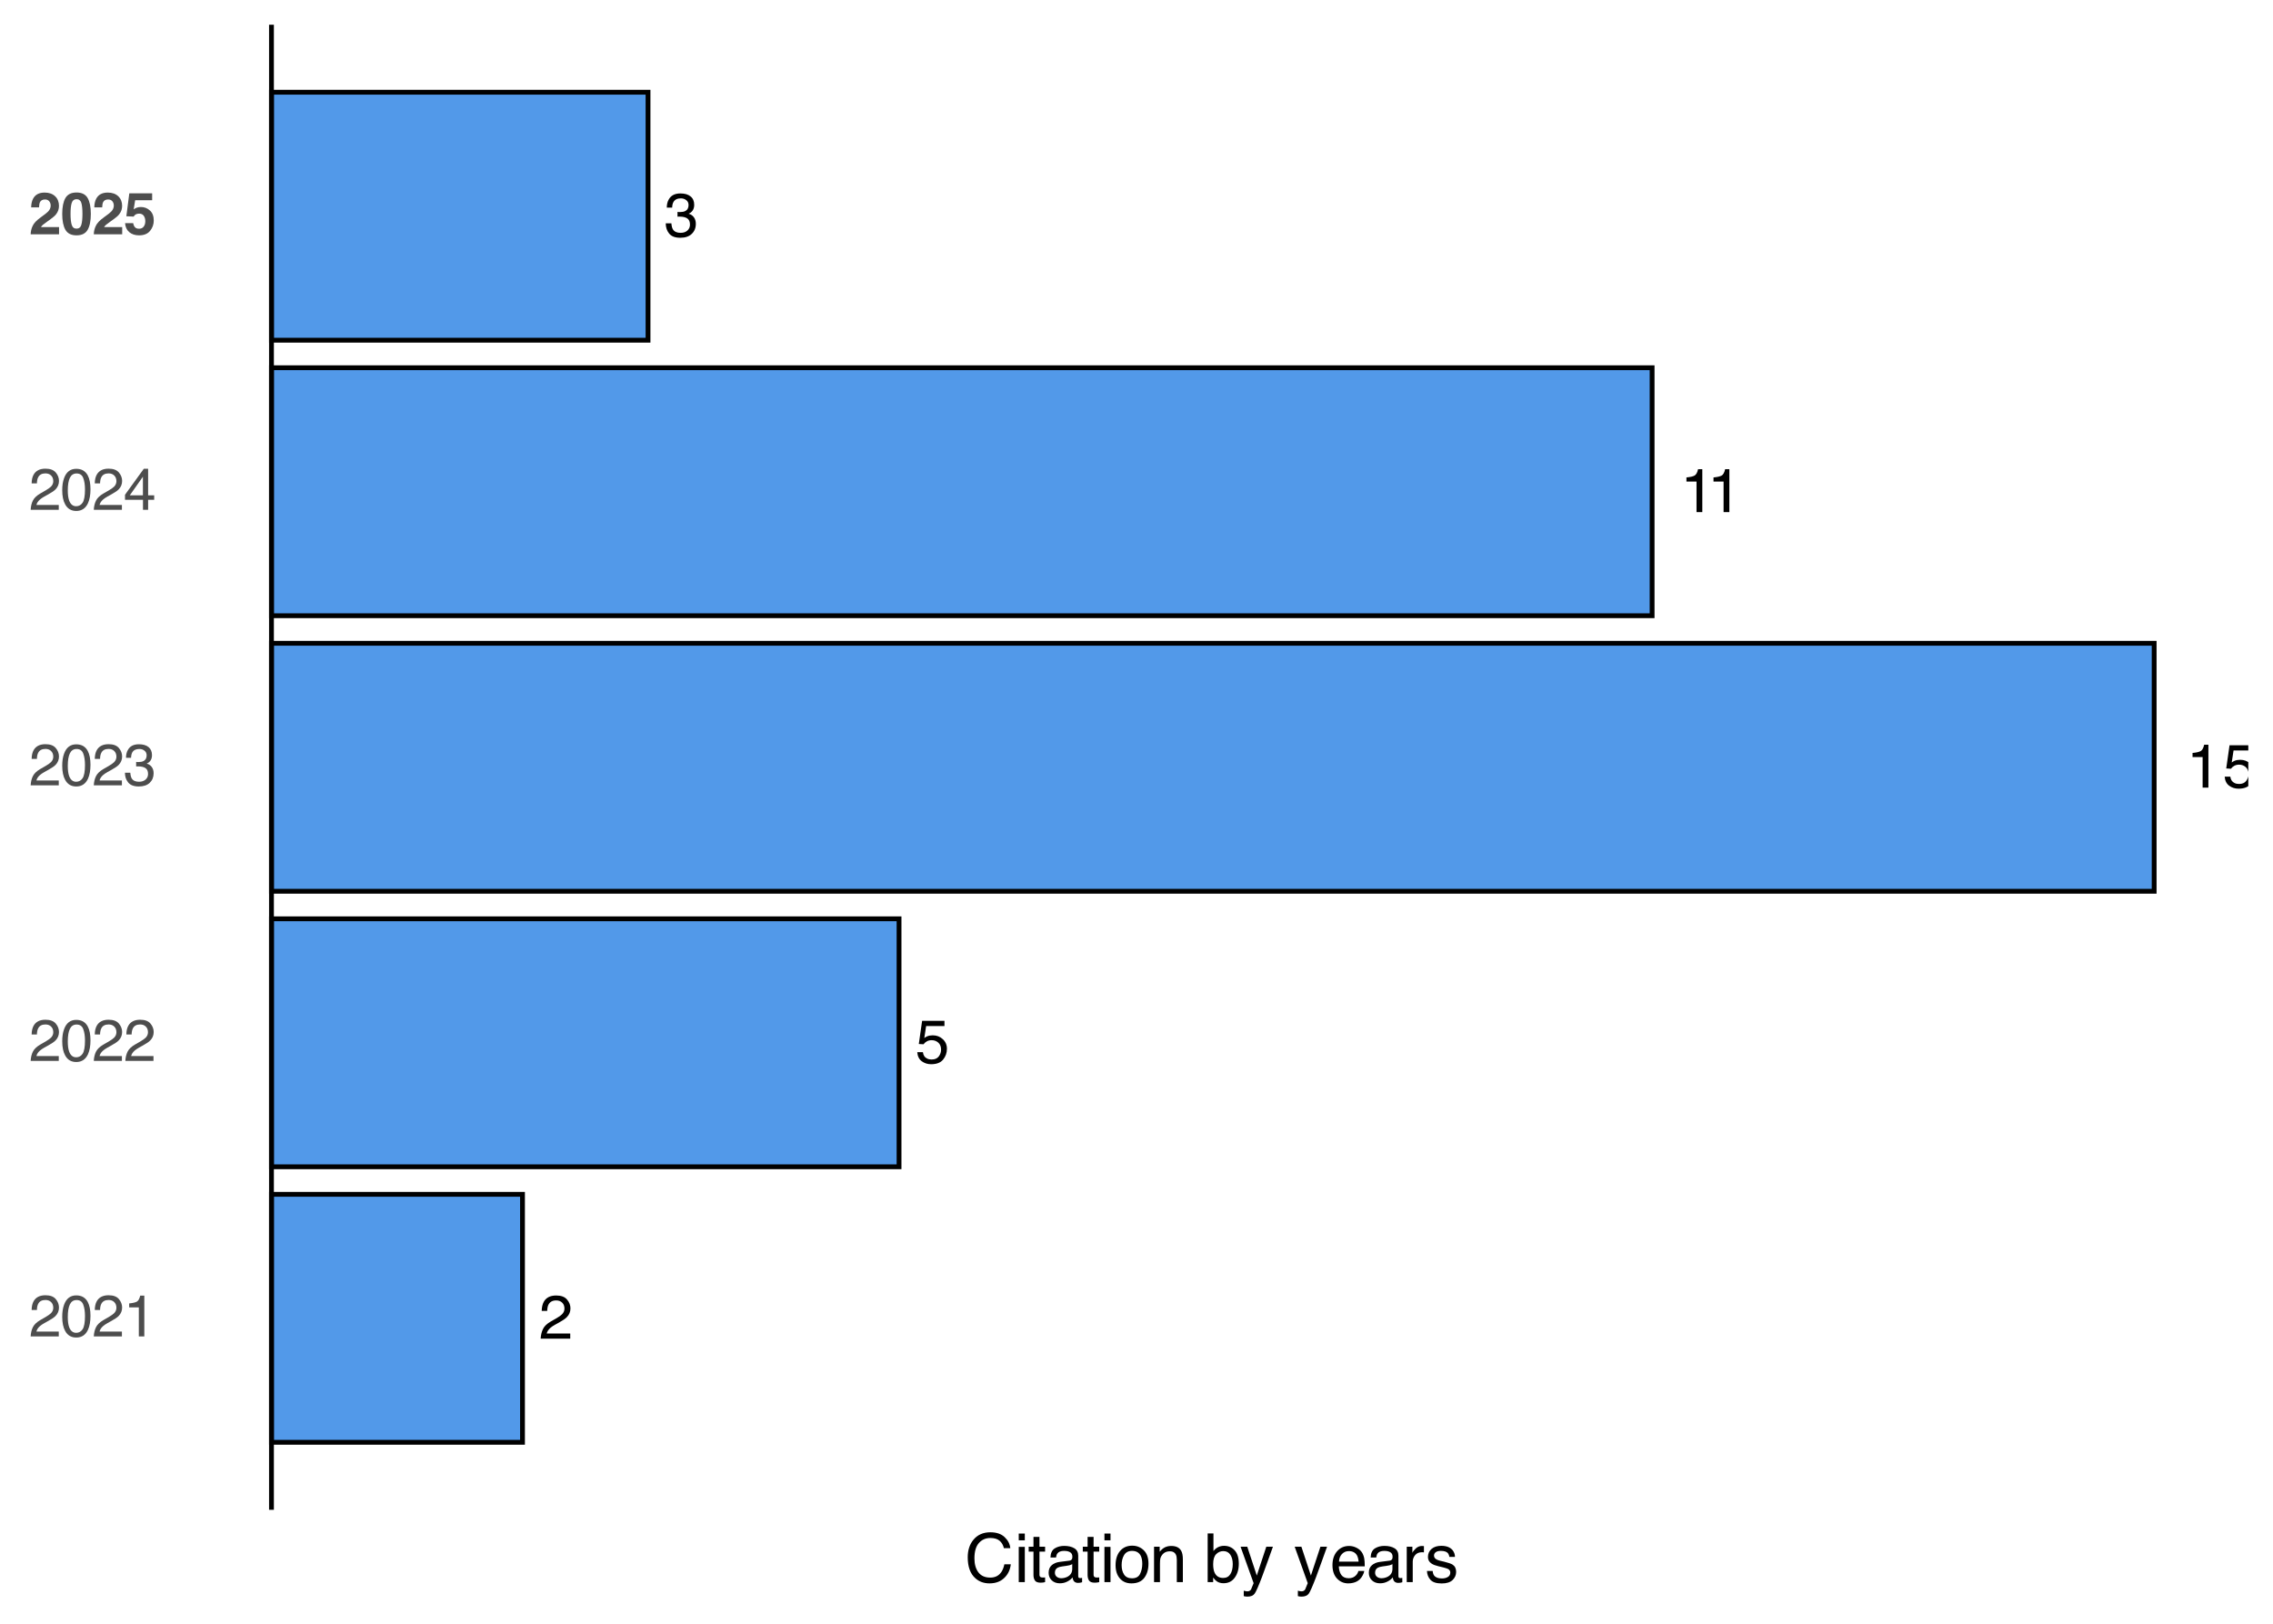
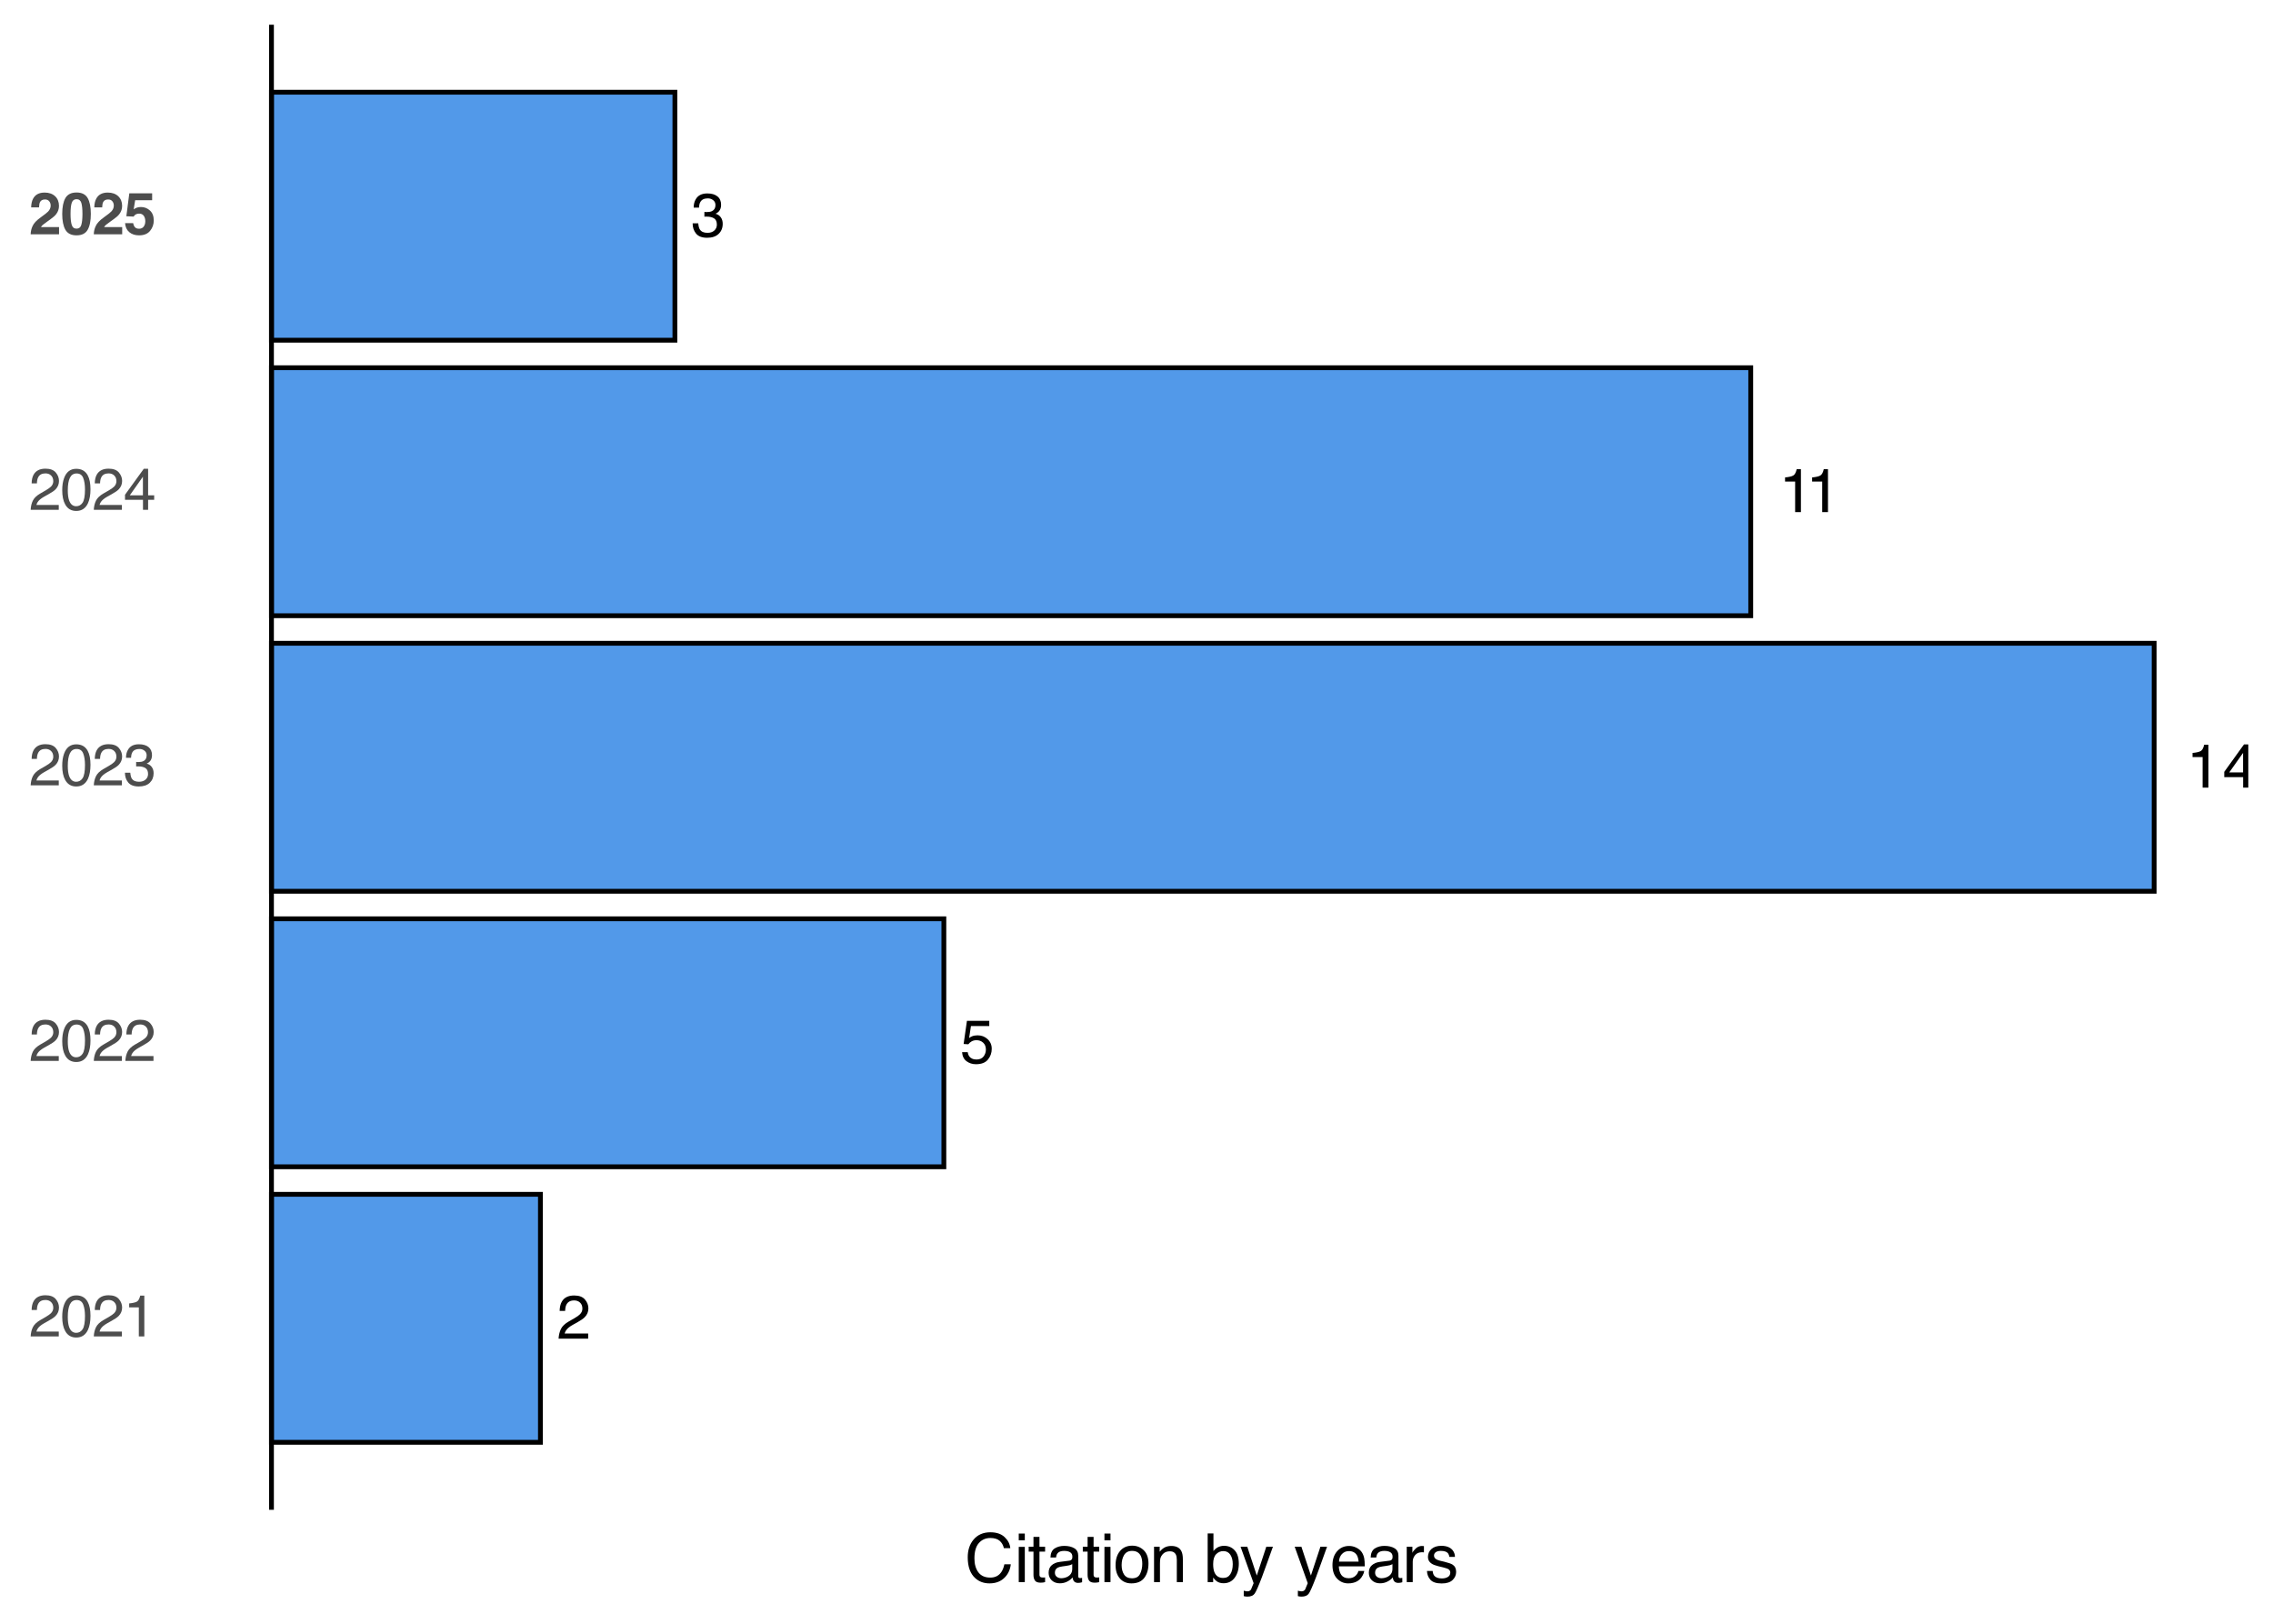
<svg xmlns="http://www.w3.org/2000/svg" xmlns:xlink="http://www.w3.org/1999/xlink" width="504" height="360" viewBox="0 0 504 360">
  <defs>
    <g>
      <g id="glyph-0-0">
        <path d="M 0.438 0 L 0.438 -9.797 L 8.219 -9.797 L 8.219 0 Z M 6.984 -1.234 L 6.984 -8.562 L 1.672 -8.562 L 1.672 -1.234 Z M 6.984 -1.234 " />
      </g>
      <g id="glyph-0-1">
        <path d="M 0.422 0 C 0.473 -0.82 0.645 -1.535 0.938 -2.141 C 1.227 -2.754 1.805 -3.312 2.672 -3.812 L 3.953 -4.547 C 4.523 -4.879 4.926 -5.164 5.156 -5.406 C 5.52 -5.77 5.703 -6.191 5.703 -6.672 C 5.703 -7.223 5.535 -7.66 5.203 -7.984 C 4.867 -8.316 4.426 -8.484 3.875 -8.484 C 3.051 -8.484 2.477 -8.172 2.156 -7.547 C 1.988 -7.211 1.895 -6.75 1.875 -6.156 L 0.656 -6.156 C 0.676 -6.988 0.832 -7.664 1.125 -8.188 C 1.645 -9.113 2.562 -9.578 3.875 -9.578 C 4.969 -9.578 5.766 -9.281 6.266 -8.688 C 6.773 -8.102 7.031 -7.445 7.031 -6.719 C 7.031 -5.957 6.758 -5.305 6.219 -4.766 C 5.906 -4.441 5.348 -4.055 4.547 -3.609 L 3.641 -3.109 C 3.203 -2.867 2.859 -2.641 2.609 -2.422 C 2.16 -2.035 1.879 -1.609 1.766 -1.141 L 6.984 -1.141 L 6.984 0 Z M 0.422 0 " />
      </g>
      <g id="glyph-0-2">
        <path d="M 1.688 -2.438 C 1.77 -1.75 2.086 -1.273 2.641 -1.016 C 2.922 -0.879 3.25 -0.812 3.625 -0.812 C 4.332 -0.812 4.859 -1.035 5.203 -1.484 C 5.547 -1.941 5.719 -2.445 5.719 -3 C 5.719 -3.664 5.516 -4.18 5.109 -4.547 C 4.703 -4.91 4.211 -5.094 3.641 -5.094 C 3.234 -5.094 2.879 -5.008 2.578 -4.844 C 2.285 -4.688 2.035 -4.469 1.828 -4.188 L 0.781 -4.25 L 1.516 -9.391 L 6.469 -9.391 L 6.469 -8.234 L 2.406 -8.234 L 2 -5.578 C 2.227 -5.742 2.441 -5.867 2.641 -5.953 C 2.992 -6.098 3.406 -6.172 3.875 -6.172 C 4.75 -6.172 5.488 -5.891 6.094 -5.328 C 6.707 -4.766 7.016 -4.051 7.016 -3.188 C 7.016 -2.281 6.734 -1.484 6.172 -0.797 C 5.617 -0.109 4.727 0.234 3.5 0.234 C 2.727 0.234 2.039 0.016 1.438 -0.422 C 0.844 -0.859 0.508 -1.531 0.438 -2.438 Z M 1.688 -2.438 " />
      </g>
      <g id="glyph-0-3">
        <path d="M 1.312 -6.766 L 1.312 -7.688 C 2.176 -7.77 2.781 -7.91 3.125 -8.109 C 3.469 -8.305 3.723 -8.773 3.891 -9.516 L 4.828 -9.516 L 4.828 0 L 3.547 0 L 3.547 -6.766 Z M 1.312 -6.766 " />
      </g>
      <g id="glyph-0-4">
+         <path d="M 4.516 -3.375 L 4.516 -7.703 L 1.453 -3.375 Z M 4.531 0 L 4.531 -2.328 L 0.344 -2.328 L 0.344 -3.5 L 4.719 -9.578 L 5.734 -9.578 L 5.734 -3.375 L 7.141 -3.375 L 7.141 -2.328 L 5.734 -2.328 L 5.734 0 Z M 4.531 0 " />
+       </g>
+       <g id="glyph-0-5">
        <path d="M 3.547 0.266 C 2.422 0.266 1.602 -0.039 1.094 -0.656 C 0.582 -1.281 0.328 -2.039 0.328 -2.938 L 1.578 -2.938 C 1.629 -2.312 1.742 -1.863 1.922 -1.594 C 2.234 -1.082 2.797 -0.828 3.609 -0.828 C 4.242 -0.828 4.75 -0.992 5.125 -1.328 C 5.508 -1.672 5.703 -2.109 5.703 -2.641 C 5.703 -3.305 5.5 -3.77 5.094 -4.031 C 4.695 -4.289 4.141 -4.422 3.422 -4.422 C 3.348 -4.422 3.27 -4.422 3.188 -4.422 C 3.102 -4.422 3.02 -4.414 2.938 -4.406 L 2.938 -5.469 C 3.062 -5.457 3.164 -5.445 3.25 -5.438 C 3.332 -5.438 3.422 -5.438 3.516 -5.438 C 3.961 -5.438 4.332 -5.504 4.625 -5.641 C 5.133 -5.891 5.391 -6.336 5.391 -6.984 C 5.391 -7.453 5.219 -7.816 4.875 -8.078 C 4.539 -8.336 4.148 -8.469 3.703 -8.469 C 2.898 -8.469 2.348 -8.203 2.047 -7.672 C 1.867 -7.379 1.77 -6.961 1.75 -6.422 L 0.562 -6.422 C 0.562 -7.129 0.707 -7.734 1 -8.234 C 1.488 -9.117 2.348 -9.562 3.578 -9.562 C 4.547 -9.562 5.297 -9.344 5.828 -8.906 C 6.367 -8.477 6.641 -7.852 6.641 -7.031 C 6.641 -6.438 6.477 -5.957 6.156 -5.594 C 5.969 -5.375 5.719 -5.195 5.406 -5.062 C 5.906 -4.926 6.297 -4.66 6.578 -4.266 C 6.859 -3.879 7 -3.398 7 -2.828 C 7 -1.91 6.695 -1.164 6.094 -0.594 C 5.5 -0.02 4.648 0.266 3.547 0.266 Z M 3.547 0.266 " />
      </g>
      <g id="glyph-1-0">
        <path d="M 0.422 0 L 0.422 -9.328 L 7.828 -9.328 L 7.828 0 Z M 6.656 -1.172 L 6.656 -8.156 L 1.594 -8.156 L 1.594 -1.172 Z M 6.656 -1.172 " />
      </g>
      <g id="glyph-1-1">
        <path d="M 0.406 0 C 0.445 -0.781 0.609 -1.457 0.891 -2.031 C 1.172 -2.613 1.723 -3.145 2.547 -3.625 L 3.766 -4.328 C 4.305 -4.648 4.688 -4.922 4.906 -5.141 C 5.25 -5.492 5.422 -5.895 5.422 -6.344 C 5.422 -6.875 5.258 -7.297 4.938 -7.609 C 4.625 -7.922 4.207 -8.078 3.688 -8.078 C 2.895 -8.078 2.352 -7.781 2.062 -7.188 C 1.895 -6.863 1.805 -6.422 1.797 -5.859 L 0.625 -5.859 C 0.633 -6.648 0.781 -7.297 1.062 -7.797 C 1.562 -8.68 2.438 -9.125 3.688 -9.125 C 4.727 -9.125 5.488 -8.844 5.969 -8.281 C 6.445 -7.719 6.688 -7.094 6.688 -6.406 C 6.688 -5.676 6.43 -5.051 5.922 -4.531 C 5.629 -4.227 5.098 -3.863 4.328 -3.438 L 3.453 -2.953 C 3.047 -2.723 2.723 -2.504 2.484 -2.297 C 2.055 -1.93 1.789 -1.523 1.688 -1.078 L 6.641 -1.078 L 6.641 0 Z M 0.406 0 " />
      </g>
      <g id="glyph-1-2">
        <path d="M 3.516 -9.094 C 4.691 -9.094 5.539 -8.609 6.062 -7.641 C 6.469 -6.891 6.672 -5.863 6.672 -4.562 C 6.672 -3.32 6.488 -2.297 6.125 -1.484 C 5.594 -0.328 4.723 0.25 3.516 0.25 C 2.422 0.25 1.609 -0.223 1.078 -1.172 C 0.629 -1.961 0.406 -3.023 0.406 -4.359 C 0.406 -5.391 0.539 -6.273 0.812 -7.016 C 1.312 -8.398 2.211 -9.094 3.516 -9.094 Z M 3.5 -0.797 C 4.094 -0.797 4.566 -1.055 4.922 -1.578 C 5.273 -2.109 5.453 -3.086 5.453 -4.516 C 5.453 -5.547 5.32 -6.395 5.062 -7.062 C 4.812 -7.727 4.32 -8.062 3.594 -8.062 C 2.914 -8.062 2.422 -7.742 2.109 -7.109 C 1.797 -6.473 1.641 -5.539 1.641 -4.312 C 1.641 -3.383 1.738 -2.641 1.938 -2.078 C 2.25 -1.223 2.77 -0.797 3.5 -0.797 Z M 3.5 -0.797 " />
      </g>
      <g id="glyph-1-3">
        <path d="M 1.25 -6.438 L 1.25 -7.312 C 2.07 -7.395 2.645 -7.531 2.969 -7.719 C 3.289 -7.906 3.535 -8.348 3.703 -9.047 L 4.609 -9.047 L 4.609 0 L 3.391 0 L 3.391 -6.438 Z M 1.25 -6.438 " />
      </g>
      <g id="glyph-1-4">
        <path d="M 3.375 0.25 C 2.301 0.25 1.52 -0.047 1.031 -0.641 C 0.551 -1.234 0.312 -1.953 0.312 -2.797 L 1.5 -2.797 C 1.551 -2.203 1.66 -1.773 1.828 -1.516 C 2.129 -1.035 2.664 -0.797 3.438 -0.797 C 4.039 -0.797 4.523 -0.957 4.891 -1.281 C 5.254 -1.602 5.438 -2.016 5.438 -2.516 C 5.438 -3.141 5.242 -3.578 4.859 -3.828 C 4.473 -4.078 3.941 -4.203 3.266 -4.203 C 3.191 -4.203 3.113 -4.203 3.031 -4.203 C 2.945 -4.203 2.867 -4.203 2.797 -4.203 L 2.797 -5.203 C 2.91 -5.191 3.008 -5.18 3.094 -5.172 C 3.176 -5.172 3.266 -5.172 3.359 -5.172 C 3.785 -5.172 4.133 -5.238 4.406 -5.375 C 4.883 -5.613 5.125 -6.035 5.125 -6.641 C 5.125 -7.098 4.961 -7.445 4.641 -7.688 C 4.328 -7.938 3.953 -8.062 3.516 -8.062 C 2.754 -8.062 2.227 -7.805 1.938 -7.297 C 1.781 -7.016 1.691 -6.617 1.672 -6.109 L 0.547 -6.109 C 0.547 -6.785 0.68 -7.359 0.953 -7.828 C 1.41 -8.68 2.227 -9.109 3.406 -9.109 C 4.332 -9.109 5.047 -8.898 5.547 -8.484 C 6.055 -8.066 6.312 -7.469 6.312 -6.688 C 6.312 -6.133 6.16 -5.68 5.859 -5.328 C 5.68 -5.117 5.441 -4.953 5.141 -4.828 C 5.617 -4.691 5.992 -4.438 6.266 -4.062 C 6.535 -3.688 6.672 -3.227 6.672 -2.688 C 6.672 -1.82 6.383 -1.113 5.812 -0.562 C 5.238 -0.02 4.426 0.25 3.375 0.25 Z M 3.375 0.25 " />
      </g>
      <g id="glyph-1-5">
        <path d="M 4.297 -3.219 L 4.297 -7.344 L 1.391 -3.219 Z M 4.312 0 L 4.312 -2.219 L 0.328 -2.219 L 0.328 -3.344 L 4.5 -9.109 L 5.453 -9.109 L 5.453 -3.219 L 6.797 -3.219 L 6.797 -2.219 L 5.453 -2.219 L 5.453 0 Z M 4.312 0 " />
      </g>
      <g id="glyph-2-0">
        <path d="M 0.984 -9.359 L 8.516 -9.359 L 8.516 0 L 0.984 0 Z M 7.344 -1.172 L 7.344 -8.188 L 2.141 -8.188 L 2.141 -1.172 Z M 7.344 -1.172 " />
      </g>
      <g id="glyph-2-1">
        <path d="M 4.516 -7.328 C 4.305 -7.586 4 -7.719 3.594 -7.719 C 3.039 -7.719 2.664 -7.516 2.469 -7.109 C 2.352 -6.867 2.285 -6.488 2.266 -5.969 L 0.516 -5.969 C 0.535 -6.75 0.676 -7.383 0.938 -7.875 C 1.414 -8.789 2.27 -9.25 3.5 -9.25 C 4.477 -9.25 5.254 -8.977 5.828 -8.438 C 6.398 -7.895 6.688 -7.18 6.688 -6.297 C 6.688 -5.617 6.484 -5.016 6.078 -4.484 C 5.816 -4.129 5.379 -3.738 4.766 -3.312 L 4.047 -2.797 C 3.586 -2.473 3.273 -2.238 3.109 -2.094 C 2.941 -1.945 2.801 -1.781 2.688 -1.594 L 6.703 -1.594 L 6.703 0 L 0.406 0 C 0.426 -0.656 0.566 -1.258 0.828 -1.812 C 1.086 -2.426 1.695 -3.078 2.656 -3.766 C 3.488 -4.359 4.031 -4.785 4.281 -5.047 C 4.656 -5.441 4.844 -5.879 4.844 -6.359 C 4.844 -6.742 4.734 -7.066 4.516 -7.328 Z M 4.516 -7.328 " />
      </g>
      <g id="glyph-2-2">
        <path d="M 3.578 0.234 C 2.41 0.234 1.586 -0.176 1.109 -1 C 0.641 -1.82 0.406 -2.992 0.406 -4.516 C 0.406 -6.035 0.641 -7.207 1.109 -8.031 C 1.586 -8.852 2.41 -9.266 3.578 -9.266 C 4.754 -9.266 5.578 -8.852 6.047 -8.031 C 6.516 -7.207 6.75 -6.035 6.75 -4.516 C 6.75 -2.992 6.516 -1.82 6.047 -1 C 5.578 -0.176 4.754 0.234 3.578 0.234 Z M 4.641 -2.094 C 4.805 -2.645 4.891 -3.453 4.891 -4.516 C 4.891 -5.617 4.805 -6.438 4.641 -6.969 C 4.473 -7.508 4.117 -7.781 3.578 -7.781 C 3.047 -7.781 2.691 -7.508 2.516 -6.969 C 2.336 -6.438 2.25 -5.617 2.25 -4.516 C 2.25 -3.453 2.336 -2.641 2.516 -2.078 C 2.691 -1.523 3.047 -1.25 3.578 -1.25 C 4.117 -1.25 4.473 -1.531 4.641 -2.094 Z M 4.641 -2.094 " />
      </g>
      <g id="glyph-2-3">
        <path d="M 3.469 -4.578 C 3.25 -4.578 3.055 -4.547 2.891 -4.484 C 2.609 -4.379 2.395 -4.191 2.25 -3.922 L 0.625 -4 L 1.281 -9.078 L 6.344 -9.078 L 6.344 -7.547 L 2.578 -7.547 L 2.25 -5.531 C 2.531 -5.719 2.75 -5.836 2.906 -5.891 C 3.164 -5.992 3.484 -6.047 3.859 -6.047 C 4.629 -6.047 5.297 -5.785 5.859 -5.266 C 6.422 -4.754 6.703 -4.016 6.703 -3.047 C 6.703 -2.191 6.43 -1.43 5.891 -0.766 C 5.348 -0.098 4.531 0.234 3.438 0.234 C 2.562 0.234 1.844 0 1.281 -0.469 C 0.719 -0.938 0.406 -1.602 0.344 -2.469 L 2.141 -2.469 C 2.211 -2.07 2.348 -1.766 2.547 -1.547 C 2.754 -1.336 3.055 -1.234 3.453 -1.234 C 3.898 -1.234 4.238 -1.391 4.469 -1.703 C 4.707 -2.016 4.828 -2.41 4.828 -2.891 C 4.828 -3.359 4.719 -3.754 4.5 -4.078 C 4.281 -4.41 3.938 -4.578 3.469 -4.578 Z M 3.469 -4.578 " />
      </g>
      <g id="glyph-3-0">
        <path d="M 0.484 0 L 0.484 -10.766 L 9.031 -10.766 L 9.031 0 Z M 7.672 -1.344 L 7.672 -9.406 L 1.828 -9.406 L 1.828 -1.344 Z M 7.672 -1.344 " />
      </g>
      <g id="glyph-3-1">
        <path d="M 5.672 -11.047 C 7.035 -11.047 8.094 -10.688 8.844 -9.969 C 9.594 -9.258 10.008 -8.445 10.094 -7.531 L 8.672 -7.531 C 8.516 -8.219 8.195 -8.766 7.719 -9.172 C 7.238 -9.578 6.562 -9.781 5.688 -9.781 C 4.633 -9.781 3.781 -9.406 3.125 -8.656 C 2.469 -7.914 2.141 -6.781 2.141 -5.25 C 2.141 -3.988 2.43 -2.961 3.016 -2.172 C 3.609 -1.391 4.488 -1 5.656 -1 C 6.727 -1 7.547 -1.41 8.109 -2.234 C 8.41 -2.672 8.633 -3.242 8.781 -3.953 L 10.203 -3.953 C 10.078 -2.816 9.656 -1.867 8.938 -1.109 C 8.082 -0.18 6.93 0.281 5.484 0.281 C 4.234 0.281 3.188 -0.098 2.344 -0.859 C 1.219 -1.859 0.656 -3.406 0.656 -5.5 C 0.656 -7.082 1.078 -8.379 1.922 -9.391 C 2.828 -10.492 4.078 -11.047 5.672 -11.047 Z M 5.391 -11.047 Z M 5.391 -11.047 " />
      </g>
      <g id="glyph-3-2">
        <path d="M 0.969 -7.812 L 2.312 -7.812 L 2.312 0 L 0.969 0 Z M 0.969 -10.766 L 2.312 -10.766 L 2.312 -9.266 L 0.969 -9.266 Z M 0.969 -10.766 " />
      </g>
      <g id="glyph-3-3">
        <path d="M 1.234 -10.031 L 2.562 -10.031 L 2.562 -7.844 L 3.812 -7.844 L 3.812 -6.766 L 2.562 -6.766 L 2.562 -1.641 C 2.562 -1.367 2.656 -1.188 2.844 -1.094 C 2.945 -1.039 3.117 -1.016 3.359 -1.016 C 3.422 -1.016 3.488 -1.016 3.562 -1.016 C 3.633 -1.023 3.719 -1.035 3.812 -1.047 L 3.812 0 C 3.664 0.039 3.508 0.07 3.344 0.094 C 3.176 0.113 3 0.125 2.812 0.125 C 2.195 0.125 1.781 -0.031 1.562 -0.344 C 1.344 -0.664 1.234 -1.078 1.234 -1.578 L 1.234 -6.766 L 0.172 -6.766 L 0.172 -7.844 L 1.234 -7.844 Z M 1.234 -10.031 " />
      </g>
      <g id="glyph-3-4">
        <path d="M 1.984 -2.094 C 1.984 -1.707 2.117 -1.406 2.391 -1.188 C 2.672 -0.969 3.004 -0.859 3.391 -0.859 C 3.848 -0.859 4.297 -0.961 4.734 -1.172 C 5.461 -1.535 5.828 -2.125 5.828 -2.938 L 5.828 -3.984 C 5.672 -3.891 5.461 -3.805 5.203 -3.734 C 4.953 -3.672 4.703 -3.625 4.453 -3.594 L 3.656 -3.484 C 3.176 -3.422 2.816 -3.32 2.578 -3.188 C 2.18 -2.957 1.984 -2.594 1.984 -2.094 Z M 5.172 -4.75 C 5.473 -4.789 5.676 -4.922 5.781 -5.141 C 5.832 -5.254 5.859 -5.422 5.859 -5.641 C 5.859 -6.086 5.695 -6.41 5.375 -6.609 C 5.062 -6.816 4.609 -6.922 4.016 -6.922 C 3.328 -6.922 2.836 -6.734 2.547 -6.359 C 2.391 -6.16 2.285 -5.859 2.234 -5.453 L 1 -5.453 C 1.031 -6.422 1.344 -7.094 1.938 -7.469 C 2.539 -7.844 3.242 -8.031 4.047 -8.031 C 4.961 -8.031 5.711 -7.852 6.297 -7.5 C 6.867 -7.156 7.156 -6.609 7.156 -5.859 L 7.156 -1.344 C 7.156 -1.207 7.18 -1.098 7.234 -1.016 C 7.285 -0.93 7.406 -0.891 7.594 -0.891 C 7.645 -0.891 7.707 -0.895 7.781 -0.906 C 7.852 -0.914 7.93 -0.926 8.016 -0.938 L 8.016 0.031 C 7.816 0.094 7.66 0.129 7.547 0.141 C 7.441 0.16 7.297 0.172 7.109 0.172 C 6.66 0.172 6.332 0.008 6.125 -0.312 C 6.02 -0.488 5.941 -0.734 5.891 -1.047 C 5.629 -0.691 5.242 -0.383 4.734 -0.125 C 4.234 0.133 3.68 0.266 3.078 0.266 C 2.348 0.266 1.75 0.047 1.281 -0.391 C 0.82 -0.836 0.594 -1.395 0.594 -2.062 C 0.594 -2.789 0.82 -3.352 1.281 -3.75 C 1.738 -4.145 2.332 -4.391 3.062 -4.484 Z M 4.078 -8.031 Z M 4.078 -8.031 " />
      </g>
      <g id="glyph-3-5">
        <path d="M 4.078 -0.844 C 4.953 -0.844 5.551 -1.172 5.875 -1.828 C 6.195 -2.492 6.359 -3.234 6.359 -4.047 C 6.359 -4.785 6.242 -5.383 6.016 -5.844 C 5.641 -6.562 5 -6.922 4.094 -6.922 C 3.289 -6.922 2.703 -6.613 2.328 -6 C 1.961 -5.383 1.781 -4.641 1.781 -3.766 C 1.781 -2.93 1.961 -2.234 2.328 -1.672 C 2.703 -1.117 3.285 -0.844 4.078 -0.844 Z M 4.125 -8.078 C 5.133 -8.078 5.988 -7.738 6.688 -7.062 C 7.383 -6.383 7.734 -5.395 7.734 -4.094 C 7.734 -2.82 7.426 -1.773 6.812 -0.953 C 6.195 -0.129 5.242 0.281 3.953 0.281 C 2.879 0.281 2.023 -0.082 1.391 -0.812 C 0.754 -1.539 0.438 -2.52 0.438 -3.75 C 0.438 -5.07 0.77 -6.125 1.438 -6.906 C 2.102 -7.688 3 -8.078 4.125 -8.078 Z M 4.094 -8.031 Z M 4.094 -8.031 " />
      </g>
      <g id="glyph-3-6">
        <path d="M 0.969 -7.844 L 2.219 -7.844 L 2.219 -6.734 C 2.594 -7.191 2.984 -7.52 3.391 -7.719 C 3.805 -7.914 4.27 -8.016 4.781 -8.016 C 5.895 -8.016 6.645 -7.629 7.031 -6.859 C 7.25 -6.43 7.359 -5.82 7.359 -5.031 L 7.359 0 L 6.016 0 L 6.016 -4.938 C 6.016 -5.414 5.945 -5.801 5.812 -6.094 C 5.57 -6.582 5.145 -6.828 4.531 -6.828 C 4.219 -6.828 3.961 -6.797 3.766 -6.734 C 3.398 -6.629 3.082 -6.414 2.812 -6.094 C 2.594 -5.832 2.445 -5.562 2.375 -5.281 C 2.312 -5.008 2.281 -4.617 2.281 -4.109 L 2.281 0 L 0.969 0 Z M 4.062 -8.031 Z M 4.062 -8.031 " />
      </g>
      <g id="glyph-3-7">
</g>
      <g id="glyph-3-8">
        <path d="M 0.859 -10.797 L 2.141 -10.797 L 2.141 -6.891 C 2.43 -7.266 2.773 -7.551 3.172 -7.75 C 3.578 -7.945 4.016 -8.047 4.484 -8.047 C 5.461 -8.047 6.254 -7.707 6.859 -7.031 C 7.461 -6.363 7.766 -5.379 7.766 -4.078 C 7.766 -2.836 7.461 -1.805 6.859 -0.984 C 6.266 -0.16 5.438 0.25 4.375 0.25 C 3.781 0.25 3.273 0.102 2.859 -0.188 C 2.617 -0.352 2.359 -0.625 2.078 -1 L 2.078 0 L 0.859 0 Z M 4.297 -0.922 C 5.004 -0.922 5.535 -1.203 5.891 -1.766 C 6.242 -2.328 6.422 -3.07 6.422 -4 C 6.422 -4.832 6.242 -5.52 5.891 -6.062 C 5.535 -6.602 5.016 -6.875 4.328 -6.875 C 3.723 -6.875 3.195 -6.648 2.75 -6.203 C 2.301 -5.754 2.078 -5.02 2.078 -4 C 2.078 -3.27 2.164 -2.676 2.344 -2.219 C 2.695 -1.352 3.348 -0.922 4.297 -0.922 Z M 4.297 -0.922 " />
      </g>
      <g id="glyph-3-9">
        <path d="M 5.859 -7.844 L 7.328 -7.844 C 7.141 -7.344 6.727 -6.195 6.094 -4.406 C 5.613 -3.051 5.211 -1.953 4.891 -1.109 C 4.129 0.891 3.594 2.109 3.281 2.547 C 2.969 2.992 2.426 3.219 1.656 3.219 C 1.477 3.219 1.336 3.207 1.234 3.188 C 1.129 3.176 1.004 3.148 0.859 3.109 L 0.859 1.906 C 1.086 1.969 1.254 2.004 1.359 2.016 C 1.461 2.035 1.555 2.047 1.641 2.047 C 1.879 2.047 2.055 2.004 2.172 1.922 C 2.285 1.848 2.383 1.754 2.469 1.641 C 2.488 1.598 2.57 1.395 2.719 1.031 C 2.875 0.664 2.984 0.398 3.047 0.234 L 0.156 -7.844 L 1.641 -7.844 L 3.75 -1.453 Z M 3.75 -8.031 Z M 3.75 -8.031 " />
      </g>
      <g id="glyph-3-10">
        <path d="M 4.234 -8.016 C 4.785 -8.016 5.32 -7.883 5.844 -7.625 C 6.375 -7.363 6.773 -7.023 7.047 -6.609 C 7.305 -6.211 7.484 -5.754 7.578 -5.234 C 7.648 -4.867 7.688 -4.289 7.688 -3.5 L 1.938 -3.5 C 1.969 -2.707 2.156 -2.066 2.5 -1.578 C 2.852 -1.098 3.398 -0.859 4.141 -0.859 C 4.828 -0.859 5.375 -1.086 5.781 -1.547 C 6.02 -1.805 6.188 -2.113 6.281 -2.469 L 7.578 -2.469 C 7.547 -2.176 7.43 -1.852 7.234 -1.5 C 7.047 -1.145 6.832 -0.852 6.594 -0.625 C 6.188 -0.238 5.691 0.02 5.109 0.156 C 4.785 0.238 4.426 0.281 4.031 0.281 C 3.051 0.281 2.223 -0.07 1.547 -0.781 C 0.867 -1.5 0.531 -2.492 0.531 -3.766 C 0.531 -5.023 0.867 -6.047 1.547 -6.828 C 2.234 -7.617 3.129 -8.016 4.234 -8.016 Z M 6.328 -4.547 C 6.273 -5.117 6.156 -5.578 5.969 -5.922 C 5.602 -6.555 5 -6.875 4.156 -6.875 C 3.551 -6.875 3.039 -6.656 2.625 -6.219 C 2.219 -5.781 2.004 -5.223 1.984 -4.547 Z M 4.109 -8.031 Z M 4.109 -8.031 " />
      </g>
      <g id="glyph-3-11">
        <path d="M 1 -7.844 L 2.25 -7.844 L 2.25 -6.484 C 2.352 -6.754 2.602 -7.078 3 -7.453 C 3.406 -7.828 3.867 -8.016 4.391 -8.016 C 4.422 -8.016 4.461 -8.008 4.516 -8 C 4.578 -8 4.676 -7.992 4.812 -7.984 L 4.812 -6.594 C 4.738 -6.602 4.664 -6.609 4.594 -6.609 C 4.531 -6.617 4.461 -6.625 4.391 -6.625 C 3.723 -6.625 3.211 -6.41 2.859 -5.984 C 2.504 -5.555 2.328 -5.066 2.328 -4.516 L 2.328 0 L 1 0 Z M 1 -7.844 " />
      </g>
      <g id="glyph-3-12">
        <path d="M 1.75 -2.469 C 1.789 -2.02 1.898 -1.68 2.078 -1.453 C 2.41 -1.023 2.988 -0.812 3.812 -0.812 C 4.301 -0.812 4.727 -0.914 5.094 -1.125 C 5.469 -1.344 5.656 -1.672 5.656 -2.109 C 5.656 -2.453 5.504 -2.711 5.203 -2.891 C 5.016 -2.992 4.641 -3.117 4.078 -3.266 L 3.031 -3.516 C 2.363 -3.68 1.867 -3.867 1.547 -4.078 C 0.984 -4.43 0.703 -4.926 0.703 -5.562 C 0.703 -6.301 0.969 -6.898 1.5 -7.359 C 2.039 -7.816 2.758 -8.047 3.656 -8.047 C 4.844 -8.047 5.695 -7.703 6.219 -7.016 C 6.539 -6.566 6.695 -6.094 6.688 -5.594 L 5.453 -5.594 C 5.422 -5.883 5.316 -6.156 5.141 -6.406 C 4.836 -6.75 4.312 -6.922 3.562 -6.922 C 3.062 -6.922 2.68 -6.82 2.422 -6.625 C 2.172 -6.438 2.047 -6.188 2.047 -5.875 C 2.047 -5.539 2.211 -5.27 2.547 -5.062 C 2.742 -4.938 3.031 -4.828 3.406 -4.734 L 4.281 -4.531 C 5.227 -4.301 5.863 -4.078 6.188 -3.859 C 6.695 -3.523 6.953 -2.992 6.953 -2.266 C 6.953 -1.566 6.688 -0.961 6.156 -0.453 C 5.633 0.047 4.832 0.297 3.75 0.297 C 2.582 0.297 1.754 0.031 1.266 -0.5 C 0.773 -1.031 0.516 -1.688 0.484 -2.469 Z M 3.703 -8.031 Z M 3.703 -8.031 " />
      </g>
    </g>
    <clipPath id="clip-0">
      <path clip-rule="nonzero" d="M 486 165 L 498.523 165 L 498.523 175 L 486 175 Z M 486 165 " />
    </clipPath>
    <clipPath id="clip-1">
      <path clip-rule="nonzero" d="M 59 5.48 L 61 5.48 L 61 334.742 L 59 334.742 Z M 59 5.48 " />
    </clipPath>
  </defs>
  <rect x="-50.4" y="-36" width="604.8" height="432" fill="rgb(100%, 100%, 100%)" fill-opacity="1" />
-   <path fill-rule="nonzero" fill="rgb(15.294%, 50.196%, 89.02%)" fill-opacity="0.8" stroke-width="1.067" stroke-linecap="butt" stroke-linejoin="miter" stroke="rgb(0%, 0%, 0%)" stroke-opacity="1" stroke-miterlimit="10" d="M 60.195 319.773 L 115.855 319.773 L 115.855 264.793 L 60.195 264.793 Z M 60.195 319.773 " />
-   <path fill-rule="nonzero" fill="rgb(15.294%, 50.196%, 89.02%)" fill-opacity="0.8" stroke-width="1.067" stroke-linecap="butt" stroke-linejoin="miter" stroke="rgb(0%, 0%, 0%)" stroke-opacity="1" stroke-miterlimit="10" d="M 60.195 258.688 L 199.348 258.688 L 199.348 203.707 L 60.195 203.707 Z M 60.195 258.688 " />
+   <path fill-rule="nonzero" fill="rgb(15.294%, 50.196%, 89.02%)" fill-opacity="0.8" stroke-width="1.067" stroke-linecap="butt" stroke-linejoin="miter" stroke="rgb(0%, 0%, 0%)" stroke-opacity="1" stroke-miterlimit="10" d="M 60.195 319.773 L 119.832 319.773 L 119.832 264.793 L 60.195 264.793 Z M 60.195 319.773 " />
+   <path fill-rule="nonzero" fill="rgb(15.294%, 50.196%, 89.02%)" fill-opacity="0.8" stroke-width="1.067" stroke-linecap="butt" stroke-linejoin="miter" stroke="rgb(0%, 0%, 0%)" stroke-opacity="1" stroke-miterlimit="10" d="M 60.195 258.688 L 209.285 258.688 L 209.285 203.707 L 60.195 203.707 Z M 60.195 258.688 " />
  <path fill-rule="nonzero" fill="rgb(15.294%, 50.196%, 89.02%)" fill-opacity="0.8" stroke-width="1.067" stroke-linecap="butt" stroke-linejoin="miter" stroke="rgb(0%, 0%, 0%)" stroke-opacity="1" stroke-miterlimit="10" d="M 60.195 197.602 L 477.648 197.602 L 477.648 142.621 L 60.195 142.621 Z M 60.195 197.602 " />
-   <path fill-rule="nonzero" fill="rgb(15.294%, 50.196%, 89.02%)" fill-opacity="0.8" stroke-width="1.067" stroke-linecap="butt" stroke-linejoin="miter" stroke="rgb(0%, 0%, 0%)" stroke-opacity="1" stroke-miterlimit="10" d="M 60.195 136.512 L 366.328 136.512 L 366.328 81.531 L 60.195 81.531 Z M 60.195 136.512 " />
-   <path fill-rule="nonzero" fill="rgb(15.294%, 50.196%, 89.02%)" fill-opacity="0.8" stroke-width="1.067" stroke-linecap="butt" stroke-linejoin="miter" stroke="rgb(0%, 0%, 0%)" stroke-opacity="1" stroke-miterlimit="10" d="M 60.195 75.426 L 143.688 75.426 L 143.688 20.445 L 60.195 20.445 Z M 60.195 75.426 " />
+   <path fill-rule="nonzero" fill="rgb(15.294%, 50.196%, 89.02%)" fill-opacity="0.8" stroke-width="1.067" stroke-linecap="butt" stroke-linejoin="miter" stroke="rgb(0%, 0%, 0%)" stroke-opacity="1" stroke-miterlimit="10" d="M 60.195 136.512 L 388.195 136.512 L 388.195 81.531 L 60.195 81.531 Z M 60.195 136.512 " />
+   <path fill-rule="nonzero" fill="rgb(15.294%, 50.196%, 89.02%)" fill-opacity="0.8" stroke-width="1.067" stroke-linecap="butt" stroke-linejoin="miter" stroke="rgb(0%, 0%, 0%)" stroke-opacity="1" stroke-miterlimit="10" d="M 60.195 75.426 L 149.648 75.426 L 149.648 20.445 L 60.195 20.445 Z M 60.195 75.426 " />
  <g fill="rgb(0%, 0%, 0%)" fill-opacity="1">
-     <use xlink:href="#glyph-0-1" x="119.457" y="296.801" />
+     <use xlink:href="#glyph-0-1" x="123.434" y="296.801" />
  </g>
  <g fill="rgb(0%, 0%, 0%)" fill-opacity="1">
-     <use xlink:href="#glyph-0-2" x="202.949" y="235.715" />
+     <use xlink:href="#glyph-0-2" x="212.887" y="235.715" />
  </g>
  <g clip-path="url(#clip-0)">
    <g fill="rgb(0%, 0%, 0%)" fill-opacity="1">
      <use xlink:href="#glyph-0-3" x="484.848" y="174.625" />
-       <use xlink:href="#glyph-0-2" x="492.848" y="174.625" />
+       <use xlink:href="#glyph-0-4" x="492.848" y="174.625" />
    </g>
  </g>
  <g fill="rgb(0%, 0%, 0%)" fill-opacity="1">
-     <use xlink:href="#glyph-0-3" x="372.629" y="113.539" />
-     <use xlink:href="#glyph-0-3" x="378.629" y="113.539" />
+     <use xlink:href="#glyph-0-3" x="394.496" y="113.539" />
+     <use xlink:href="#glyph-0-3" x="400.496" y="113.539" />
  </g>
  <g fill="rgb(0%, 0%, 0%)" fill-opacity="1">
-     <use xlink:href="#glyph-0-4" x="147.289" y="52.449" />
+     <use xlink:href="#glyph-0-5" x="153.25" y="52.449" />
  </g>
  <g clip-path="url(#clip-1)">
    <path fill="none" stroke-width="1.067" stroke-linecap="butt" stroke-linejoin="round" stroke="rgb(0%, 0%, 0%)" stroke-opacity="1" stroke-miterlimit="10" d="M 60.195 334.742 L 60.195 5.48 " />
  </g>
  <g fill="rgb(30.196%, 30.196%, 30.196%)" fill-opacity="1">
    <use xlink:href="#glyph-1-1" x="6.391" y="296.296" />
    <use xlink:href="#glyph-1-2" x="13.391" y="296.296" />
    <use xlink:href="#glyph-1-1" x="20.391" y="296.296" />
    <use xlink:href="#glyph-1-3" x="27.391" y="296.296" />
  </g>
  <g fill="rgb(30.196%, 30.196%, 30.196%)" fill-opacity="1">
    <use xlink:href="#glyph-1-1" x="6.391" y="235.21" />
    <use xlink:href="#glyph-1-2" x="13.391" y="235.21" />
    <use xlink:href="#glyph-1-1" x="20.391" y="235.21" />
    <use xlink:href="#glyph-1-1" x="27.391" y="235.21" />
  </g>
  <g fill="rgb(30.196%, 30.196%, 30.196%)" fill-opacity="1">
    <use xlink:href="#glyph-1-1" x="6.391" y="174.12" />
    <use xlink:href="#glyph-1-2" x="13.391" y="174.12" />
    <use xlink:href="#glyph-1-1" x="20.391" y="174.12" />
    <use xlink:href="#glyph-1-4" x="27.391" y="174.12" />
  </g>
  <g fill="rgb(30.196%, 30.196%, 30.196%)" fill-opacity="1">
    <use xlink:href="#glyph-1-1" x="6.391" y="113.034" />
    <use xlink:href="#glyph-1-2" x="13.391" y="113.034" />
    <use xlink:href="#glyph-1-1" x="20.391" y="113.034" />
    <use xlink:href="#glyph-1-5" x="27.391" y="113.034" />
  </g>
  <g fill="rgb(30.196%, 30.196%, 30.196%)" fill-opacity="1">
    <use xlink:href="#glyph-2-1" x="6.391" y="51.944" />
    <use xlink:href="#glyph-2-2" x="13.391" y="51.944" />
    <use xlink:href="#glyph-2-1" x="20.391" y="51.944" />
    <use xlink:href="#glyph-2-3" x="27.391" y="51.944" />
  </g>
  <g fill="rgb(0%, 0%, 0%)" fill-opacity="1">
    <use xlink:href="#glyph-3-1" x="213.922" y="350.77" />
    <use xlink:href="#glyph-3-2" x="224.922" y="350.77" />
    <use xlink:href="#glyph-3-3" x="227.922" y="350.77" />
    <use xlink:href="#glyph-3-4" x="231.922" y="350.77" />
    <use xlink:href="#glyph-3-3" x="239.922" y="350.77" />
    <use xlink:href="#glyph-3-2" x="243.922" y="350.77" />
    <use xlink:href="#glyph-3-5" x="246.922" y="350.77" />
    <use xlink:href="#glyph-3-6" x="254.922" y="350.77" />
    <use xlink:href="#glyph-3-7" x="262.922" y="350.77" />
    <use xlink:href="#glyph-3-8" x="266.922" y="350.77" />
    <use xlink:href="#glyph-3-9" x="274.922" y="350.77" />
    <use xlink:href="#glyph-3-7" x="282.922" y="350.77" />
    <use xlink:href="#glyph-3-9" x="286.922" y="350.77" />
    <use xlink:href="#glyph-3-10" x="294.922" y="350.77" />
    <use xlink:href="#glyph-3-4" x="302.922" y="350.77" />
    <use xlink:href="#glyph-3-11" x="310.922" y="350.77" />
    <use xlink:href="#glyph-3-12" x="315.922" y="350.77" />
  </g>
</svg>
